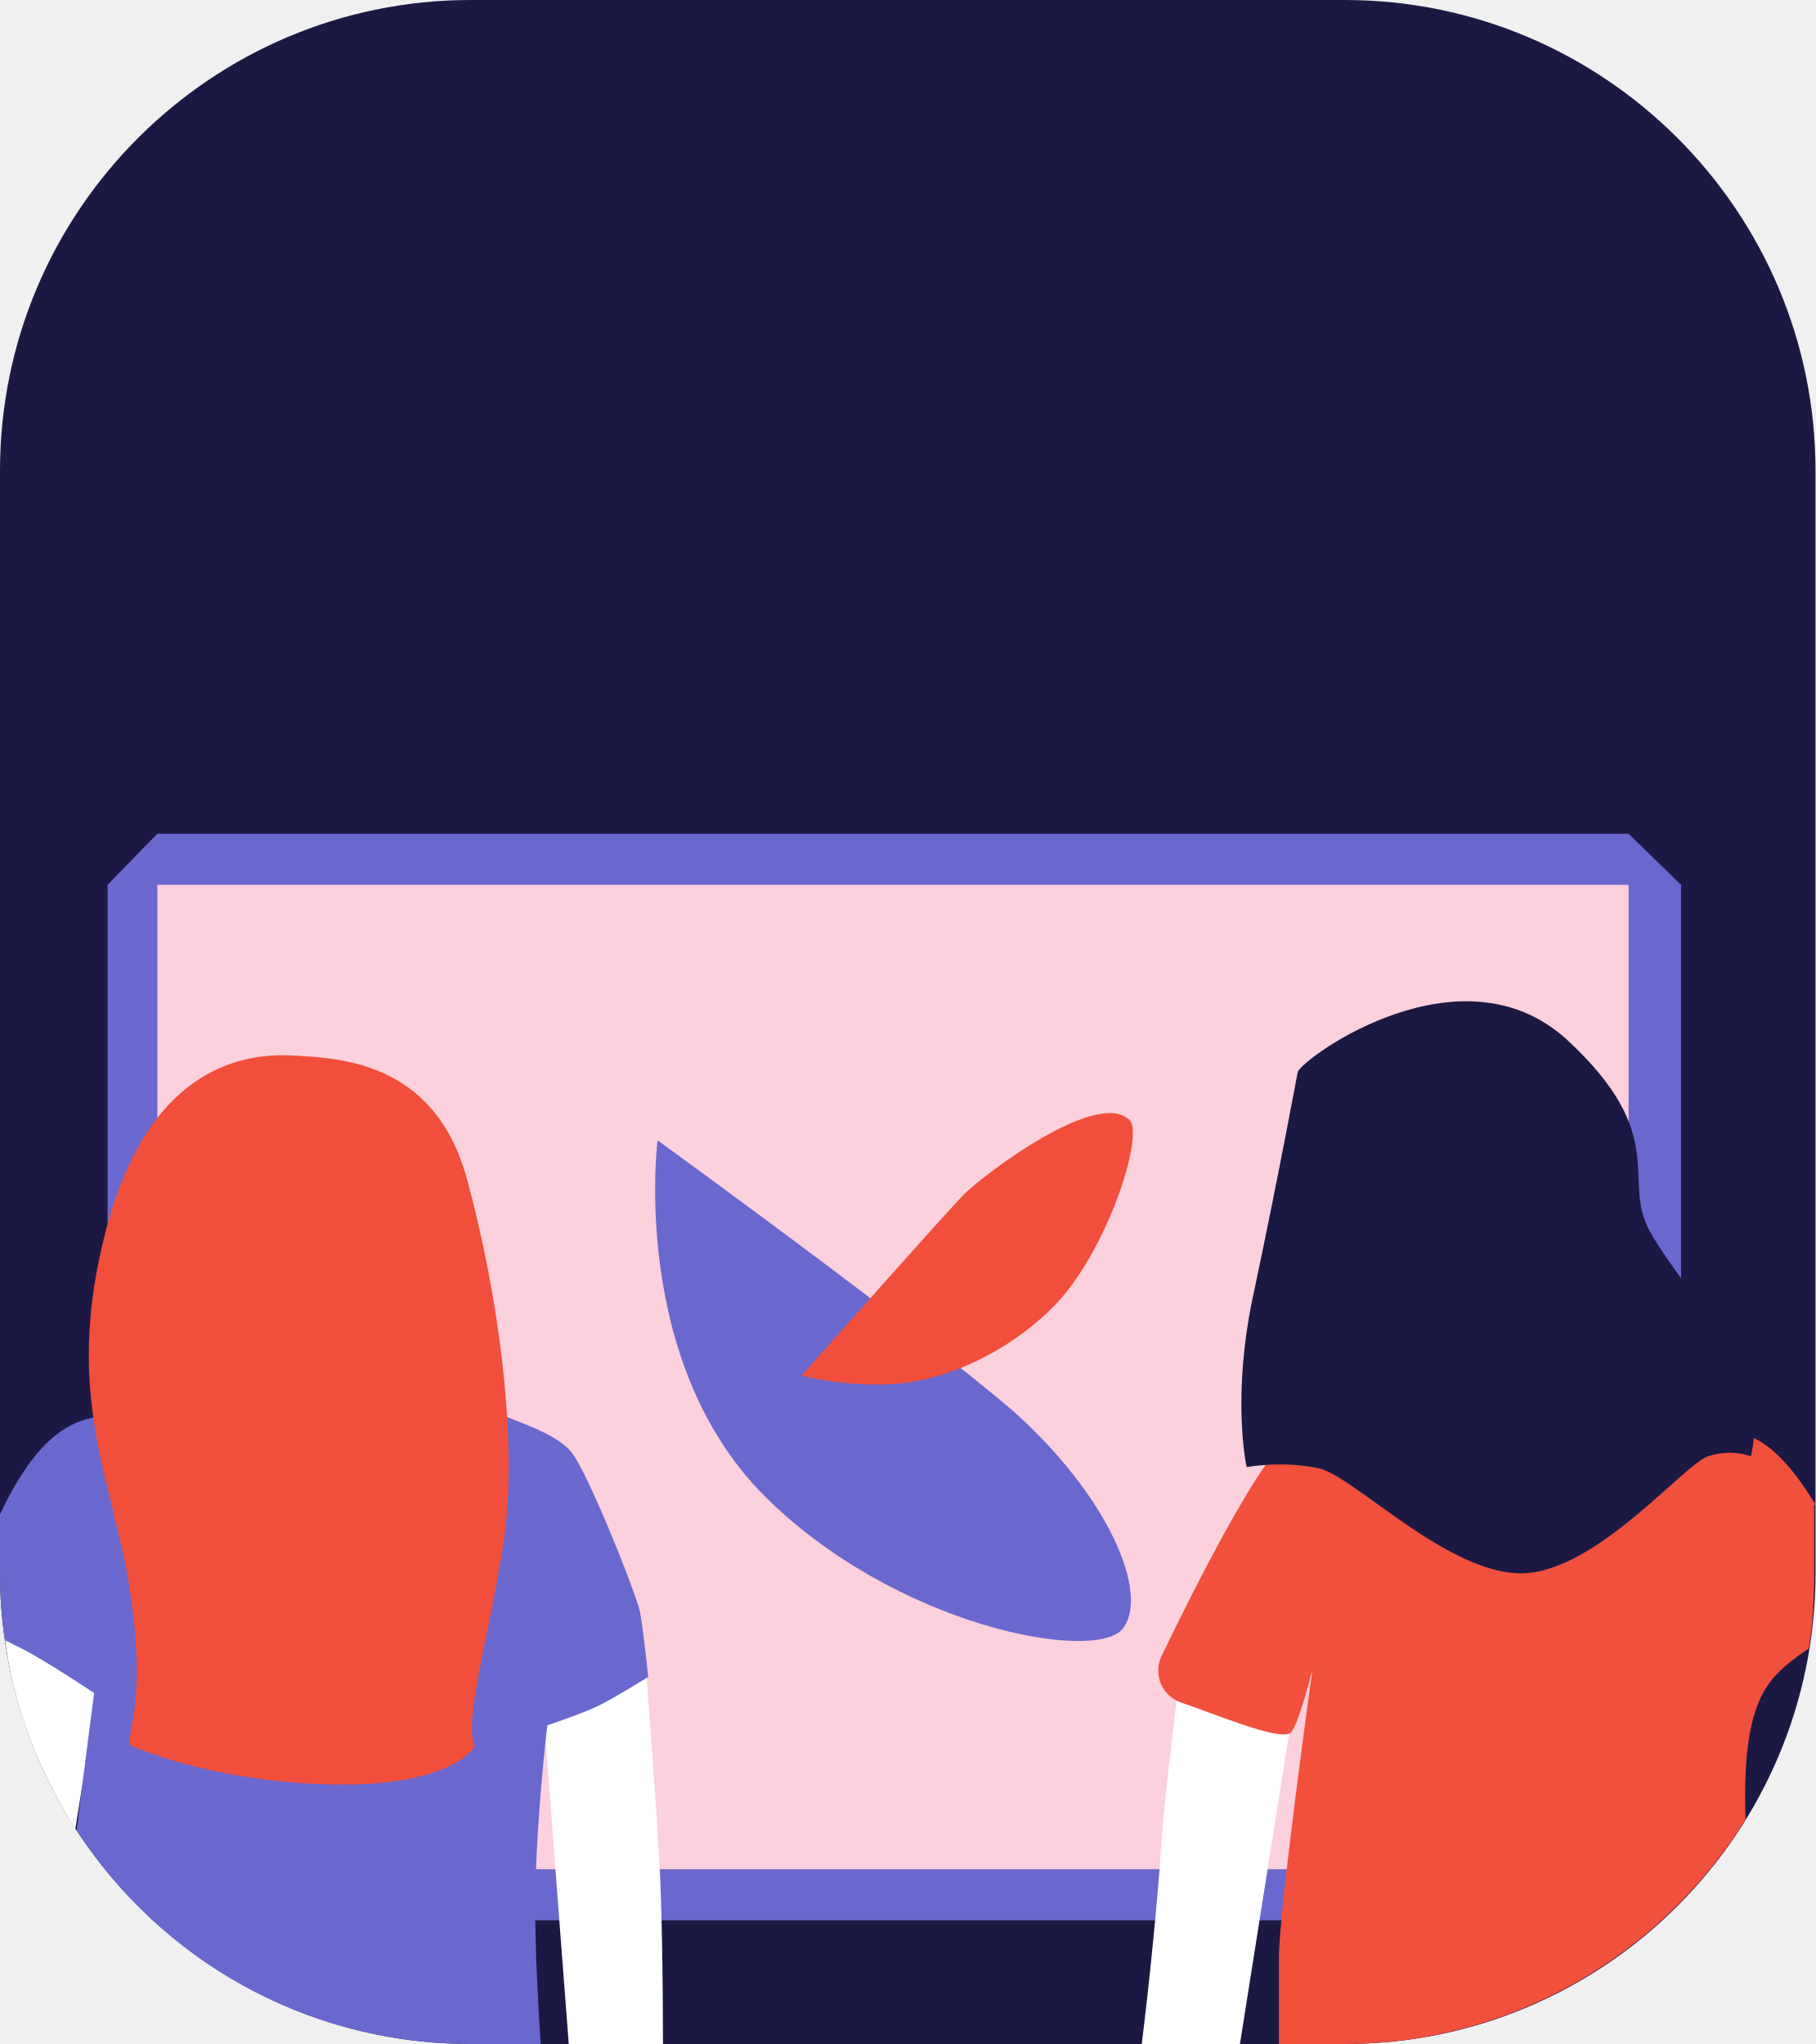
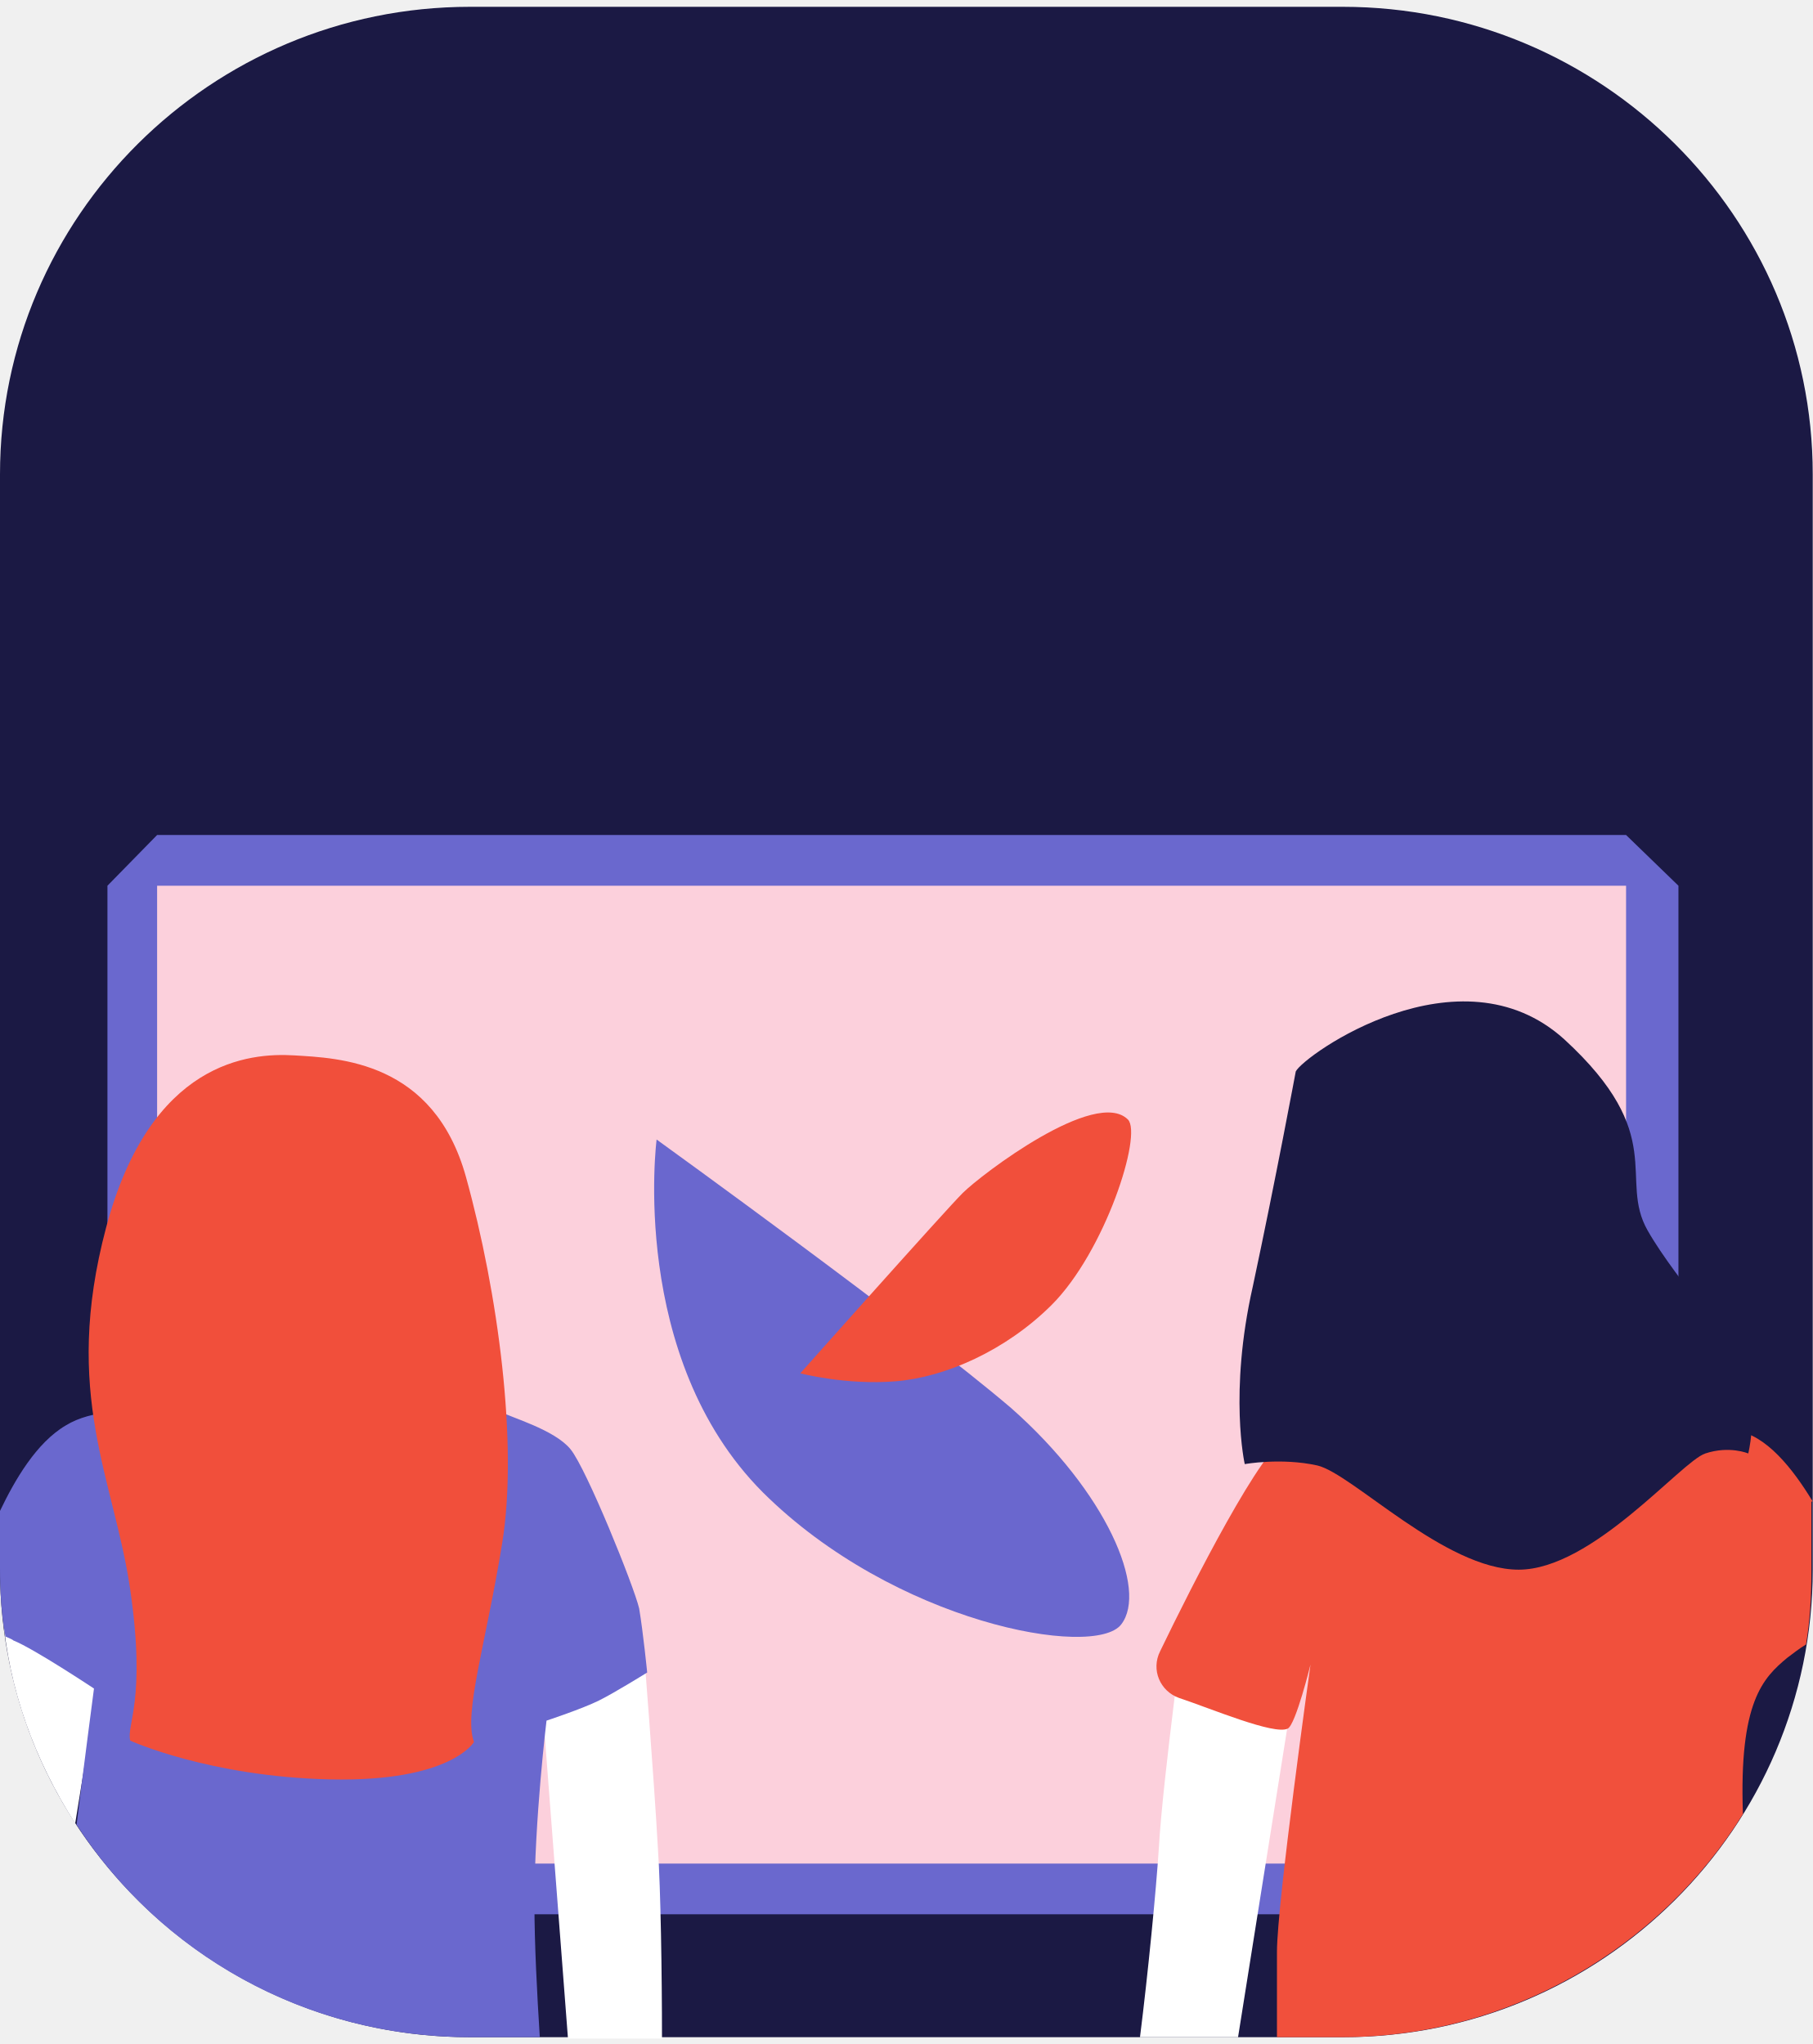
- <svg xmlns="http://www.w3.org/2000/svg" version="1.1" id="Layer_1" x="0px" y="0px" viewBox="0 0 135 152" style="enable-background:new 0 0 135 152;" xml:space="preserve">
-   <style type="text/css">
- 	.st0{fill:#1B1944;}
- 	.st1{fill:none;}
- 	.st2{fill:#FCD0DC;}
- 	.st3{fill:#6A68CE;}
- 	.st4{fill:#6A67CE;}
- 	.st5{fill:#F14F3B;}
- 	.st6{fill:#FFFFFF;}
- 	.st7{fill:#F1503C;}
- </style>
-   <g>
-     <path class="st0" d="M35,0h65c19.3,0,35,15.7,35,35v82c0,19.3-15.7,35-35,35H35c-19.3,0-35-15.7-35-35V35C0,15.7,15.7,0,35,0z" />
-     <rect x="-5" y="62" class="st1" width="144.4" height="96.5" />
-     <path class="st2" d="M11.7,140.9L9.9,139V65.8l1.9-1.9h109.4l1.9,1.9V139l-1.9,1.9H11.7z" />
-     <path class="st3" d="M121.1,65.8V139H11.7V65.8h54.7H121.1z M121.1,62H11.7L8,65.8V139l3.8,3.8h109.4l3.8-3.8V65.8L121.1,62z" />
-     <path class="st4" d="M48.9,84.8c0,0-2.1,16.3,7.9,26.4c9.8,9.8,24.7,12.5,26.7,9.9c2-2.6-1.1-9.9-8.2-16.2   C68.2,98.8,48.9,84.8,48.9,84.8z" />
-     <path class="st5" d="M59.6,102.3c0,0,10.8-12.2,12.1-13.5c1.4-1.4,9.9-7.9,12.3-5.5c1.1,1.1-1.7,9.9-5.7,13.9   c-3.4,3.4-7.9,5.4-11.6,5.7C63,103.2,59.6,102.3,59.6,102.3L59.6,102.3z" />
-     <path class="st6" d="M5.6,136l2-12.4l-7.4-3.4C0.6,125.9,2.6,131.3,5.6,136z" />
-     <path class="st6" d="M49,137.9c-0.3-5.4-1.1-15.5-1.1-15.5l-7.5,4.8l1.9,24.9h7C49.3,147.2,49.2,140.9,49,137.9z" />
-     <path class="st6" d="M86.3,137.9c-0.2,3.1-0.8,9.3-1.4,14.1h7.3l4.5-28.4l-8.4-3.9C88.4,119.7,86.6,132.5,86.3,137.9z" />
-     <path class="st3" d="M42.5,108c-1.2-1.5-4.5-2.4-5.4-2.9c-0.9-0.5-12.8,1.1-16.8,1.1c-4,0-11.5-2.4-15.4,0   c-2.2,1.3-3.8,4.1-4.9,6.4v4.3c0,1.7,0.1,3.4,0.4,5.1c0.2,0.1,0.5,0.2,0.6,0.3c1.5,0.6,6,3.6,6,3.6s-0.8,6.1-1.3,10.2   c6.2,9.6,17,15.9,29.3,15.9h5.2c-0.2-3.2-0.4-7-0.4-10c0-6.3,0.9-13.7,0.9-13.7s2.7-0.9,3.9-1.5c1.2-0.6,3.6-2.1,3.6-2.1   s-0.3-3-0.6-4.8C47.2,118.2,43.7,109.5,42.5,108z" />
-     <path class="st5" d="M9.7,129.8c-0.3-1.2,1.2-3,0-11.3c-1.2-8.3-5.1-14.6-1.8-27.1c3.3-12.5,10.7-13.1,14-12.9s10.4,0.4,12.8,9.1   c2.4,8.7,3.9,20,2.7,27.4c-1.2,7.5-2.9,12.8-2.1,14.9c0,0-1.7,3-10.7,2.8S9.7,129.8,9.7,129.8z" />
-     <path class="st7" d="M135,111.9c-1.5-2.5-3.5-5-5.7-5.3c-4.2-0.6-4.4,1-6.7,3.3c-2.3,2.3-6.8,5-10.6,5c-3.9,0-13.7-8.4-16.1-7.8   c-1.8,0.5-7.1,11-9.5,16l0,0c-0.7,1.4,0,3,1.4,3.5c2.4,0.8,7.1,2.8,8.1,2.3c0.6-0.3,1.7-4.8,1.7-4.8s-2.5,17.9-2.5,21.5   c0,1.5,0,4,0,6.4h4.8c12.6,0,23.7-6.7,29.9-16.7c-0.3-8.4,1.5-10.2,3.3-11.7c0.4-0.3,0.9-0.7,1.4-1c0.3-1.8,0.4-3.6,0.4-5.5V111.9z   " />
-     <path class="st0" d="M96.5,79.7c0.6-1.2,12.2-9.5,20-2.4c7.8,7.2,4,10.4,6.2,14.3c2.2,3.9,7.1,9,7.6,11.6c0.5,2.7-0.1,5.1-0.1,5.1   s-1.4-0.6-3.2,0c-1.8,0.6-8.4,8.7-13.9,8.7c-5.5,0-12.4-7.2-15-7.8c-2.7-0.6-5.4-0.1-5.4-0.1s-1.2-5.3,0.6-13.3   C95,87.8,96.5,79.7,96.5,79.7L96.5,79.7z" />
+ <svg xmlns="http://www.w3.org/2000/svg" width="133px" height="150px" viewBox="0 0 133 149" version="1.1">
+   <g id="surface1">
+     <path style=" stroke:none;fill-rule:nonzero;fill:rgb(10.588%,9.804%,26.667%);fill-opacity:1;" d="M 34.48 0 L 98.52 0 C 117.531 0 133 15.391 133 34.309 L 133 114.691 C 133 133.609 117.531 149 98.52 149 L 34.48 149 C 15.469 149 0 133.609 0 114.691 L 0 34.309 C 0 15.391 15.469 0 34.48 0 Z M 34.48 0 " />
+     <path style=" stroke:none;fill-rule:nonzero;fill:rgb(98.824%,81.569%,86.275%);fill-opacity:1;" d="M 11.527 138.117 L 9.754 136.258 L 9.754 64.5 L 11.625 62.641 L 119.406 62.641 L 121.277 64.5 L 121.277 136.258 L 119.406 138.117 Z M 11.527 138.117 " />
+     <path style=" stroke:none;fill-rule:nonzero;fill:rgb(41.569%,40.784%,80.784%);fill-opacity:1;" d="M 119.305 64.5 L 119.305 136.258 L 11.527 136.258 L 11.527 64.5 Z M 119.305 60.777 L 11.527 60.777 L 7.883 64.5 L 7.883 136.258 L 11.625 139.98 L 119.406 139.98 L 123.148 136.258 L 123.148 64.5 Z M 119.305 60.777 " />
+     <path style=" stroke:none;fill-rule:nonzero;fill:rgb(41.569%,40.392%,80.784%);fill-opacity:1;" d="M 48.176 83.125 C 48.176 83.125 46.105 99.105 55.957 109.004 C 65.613 118.613 80.293 121.258 82.262 118.711 C 84.234 116.16 81.18 109.004 74.184 102.828 C 67.191 96.852 48.176 83.125 48.176 83.125 Z M 48.176 83.125 " />
+     <path style=" stroke:none;fill-rule:nonzero;fill:rgb(94.51%,30.98%,23.137%);fill-opacity:1;" d="M 58.719 100.281 C 58.719 100.281 69.355 88.32 70.637 87.047 C 72.016 85.676 80.391 79.305 82.754 81.656 C 83.84 82.734 81.082 91.359 77.141 95.281 C 73.789 98.613 69.355 100.574 65.711 100.867 C 62.066 101.164 58.719 100.281 58.719 100.281 Z M 58.719 100.281 " />
+     <path style=" stroke:none;fill-rule:nonzero;fill:rgb(100%,100%,100%);fill-opacity:1;" d="M 5.516 133.316 L 7.488 121.16 L 0.195 117.828 C 0.59 123.414 2.562 128.707 5.516 133.316 Z M 5.516 133.316 " />
+     <path style=" stroke:none;fill-rule:nonzero;fill:rgb(100%,100%,100%);fill-opacity:1;" d="M 48.273 135.18 C 47.98 129.887 47.191 119.984 47.191 119.984 L 39.801 124.691 L 41.672 149.098 L 48.57 149.098 C 48.57 144.293 48.473 138.117 48.273 135.18 Z M 48.273 135.18 " />
+     <path style=" stroke:none;fill-rule:nonzero;fill:rgb(100%,100%,100%);fill-opacity:1;" d="M 85.02 135.18 C 84.824 138.219 84.234 144.293 83.641 149 L 90.836 149 L 95.266 121.16 L 86.992 117.336 C 87.09 117.336 85.316 129.887 85.02 135.18 Z M 85.02 135.18 " />
+     <path style=" stroke:none;fill-rule:nonzero;fill:rgb(41.569%,40.784%,80.784%);fill-opacity:1;" d="M 41.871 105.867 C 40.688 104.398 37.438 103.516 36.551 103.027 C 35.664 102.535 23.941 104.105 20 104.105 C 16.059 104.105 8.668 101.75 4.828 104.105 C 2.66 105.379 1.082 108.121 0 110.379 L 0 114.594 C 0 116.258 0.098 117.926 0.395 119.594 C 0.59 119.691 0.887 119.789 0.984 119.887 C 2.465 120.473 6.895 123.414 6.895 123.414 C 6.895 123.414 6.109 129.395 5.617 133.414 C 11.723 142.824 22.363 149 34.48 149 L 39.605 149 C 39.406 145.863 39.211 142.137 39.211 139.199 C 39.211 133.023 40.098 125.77 40.098 125.77 C 40.098 125.77 42.758 124.887 43.938 124.297 C 45.121 123.711 47.484 122.238 47.484 122.238 C 47.484 122.238 47.191 119.297 46.895 117.535 C 46.5 115.867 43.051 107.34 41.871 105.867 Z M 41.871 105.867 " />
+     <path style=" stroke:none;fill-rule:nonzero;fill:rgb(94.51%,30.98%,23.137%);fill-opacity:1;" d="M 9.555 127.238 C 9.262 126.062 10.738 124.297 9.555 116.16 C 8.375 108.023 4.531 101.848 7.781 89.598 C 11.035 77.344 18.324 76.754 21.574 76.949 C 24.828 77.148 31.82 77.344 34.188 85.871 C 36.551 94.398 38.027 105.477 36.848 112.73 C 35.664 120.082 33.988 125.277 34.777 127.336 C 34.777 127.336 33.102 130.277 24.234 130.082 C 15.367 129.887 9.555 127.238 9.555 127.238 Z M 9.555 127.238 " />
+     <path style=" stroke:none;fill-rule:nonzero;fill:rgb(94.51%,31.373%,23.529%);fill-opacity:1;" d="M 133 109.691 C 131.523 107.242 129.551 104.789 127.383 104.496 C 123.246 103.906 123.051 105.477 120.785 107.73 C 118.52 109.984 114.086 112.633 110.34 112.633 C 106.5 112.633 96.844 104.398 94.48 104.984 C 92.707 105.477 87.484 115.77 85.121 120.672 C 84.43 122.043 85.121 123.609 86.5 124.102 C 88.863 124.887 93.492 126.848 94.48 126.355 C 95.07 126.062 96.152 121.652 96.152 121.652 C 96.152 121.652 93.691 139.199 93.691 142.727 C 93.691 144.195 93.691 146.648 93.691 149 L 98.422 149 C 110.832 149 121.77 142.434 127.879 132.629 C 127.582 124.395 129.355 122.633 131.129 121.16 C 131.523 120.867 132.016 120.473 132.508 120.18 C 132.805 118.414 132.902 116.652 132.902 114.789 L 132.902 109.691 Z M 133 109.691 " />
+     <path style=" stroke:none;fill-rule:nonzero;fill:rgb(10.588%,9.804%,26.667%);fill-opacity:1;" d="M 95.07 78.129 C 95.66 76.949 107.09 68.816 114.773 75.773 C 122.457 82.832 118.715 85.969 120.883 89.793 C 123.051 93.613 127.879 98.613 128.371 101.164 C 128.863 103.809 128.27 106.164 128.27 106.164 C 128.27 106.164 126.891 105.574 125.117 106.164 C 123.344 106.75 116.844 114.691 111.426 114.691 C 106.008 114.691 99.207 107.633 96.648 107.043 C 93.988 106.457 91.328 106.945 91.328 106.945 C 91.328 106.945 90.145 101.75 91.918 93.91 C 93.594 86.066 95.07 78.129 95.07 78.129 Z M 95.07 78.129 " />
  </g>
</svg>
